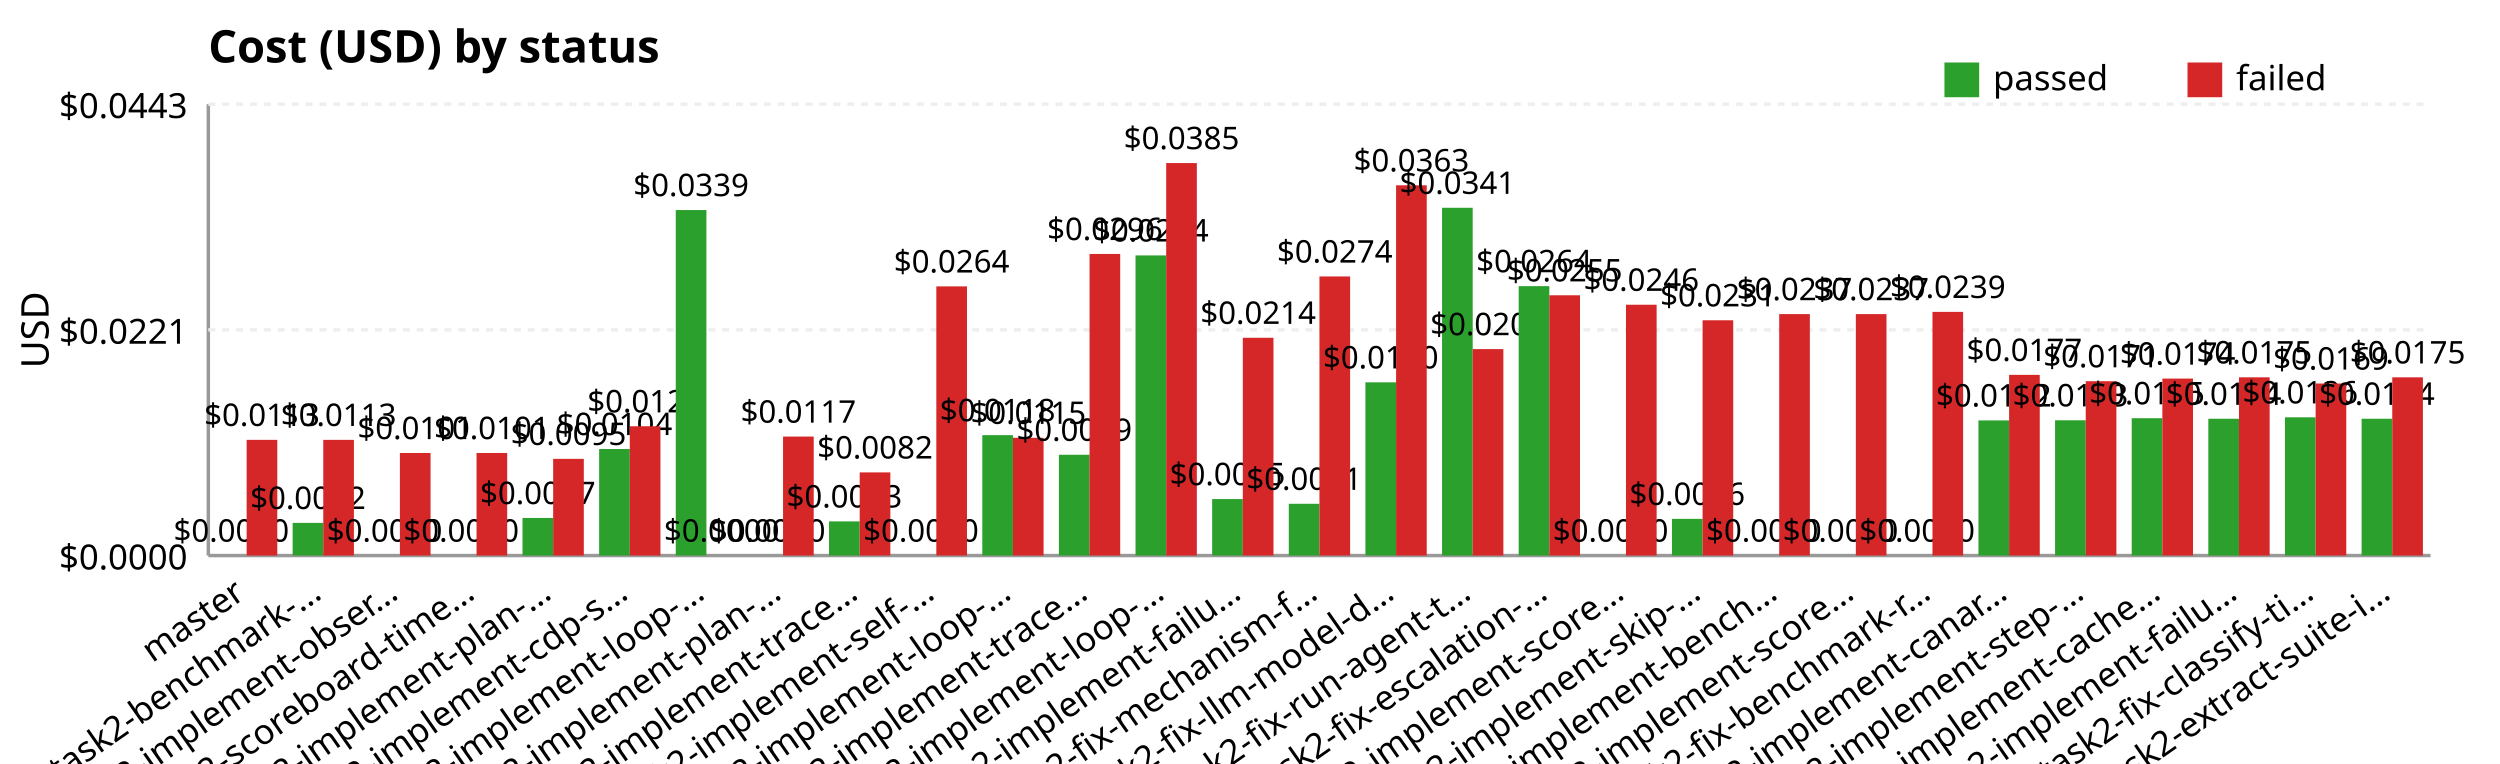
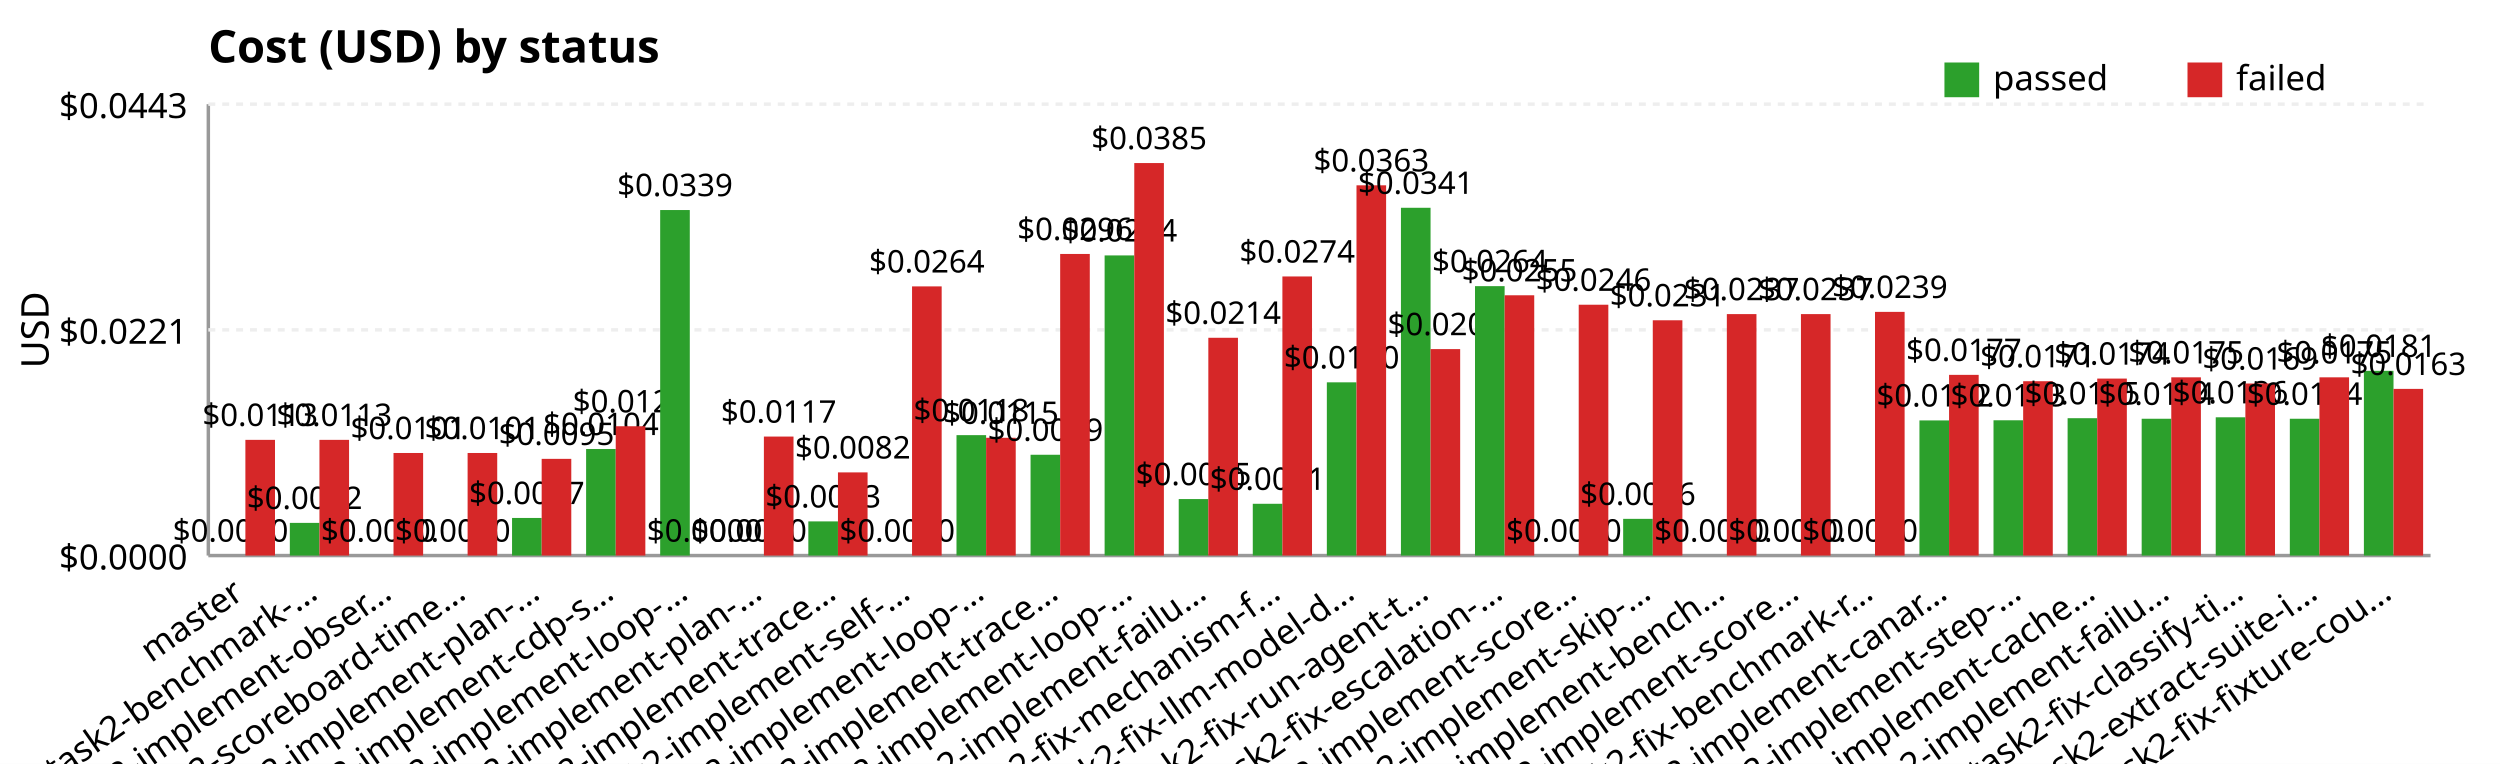
<svg xmlns="http://www.w3.org/2000/svg" viewBox="0 0 720 220" width="720" height="220" font-family="sans-serif">
  <rect width="100%" height="100%" fill="#fff" />
  <text x="60" y="18" font-size="13" font-weight="600">Cost (USD) by status</text>
  <line x1="60" y1="30" x2="60" y2="160" stroke="#999" />
  <line x1="60" y1="160" x2="700" y2="160" stroke="#999" />
  <text x="54" y="164.0" font-size="10" text-anchor="end" fill="#000">$0.0000</text>
  <text x="54" y="99.0" font-size="10" text-anchor="end" fill="#000">$0.0221</text>
  <line x1="60" y1="95.0" x2="700" y2="95.0" stroke="#eee" stroke-dasharray="2,2" />
  <text x="54" y="34.0" font-size="10" text-anchor="end" fill="#000">$0.0443</text>
  <line x1="60" y1="30.0" x2="700" y2="30.0" stroke="#eee" stroke-dasharray="2,2" />
  <text x="14" y="95.0" font-size="11" fill="#000" transform="rotate(-90 14 95.0)" text-anchor="middle">USD</text>
-   <rect x="62.21" y="160.00" width="8.83" height="0.00" fill="#2ca02c" />
-   <text x="66.62" y="156.00" font-size="9" text-anchor="middle" fill="#000">$0.0000</text>
-   <rect x="71.03" y="126.68" width="8.83" height="33.32" fill="#d62728" />
-   <text x="75.45" y="122.68" font-size="9" text-anchor="middle" fill="#000">$0.0113</text>
-   <text x="71.03" y="172" font-size="10" fill="#000" text-anchor="end" transform="rotate(-35 71.03 172)">master</text>
-   <rect x="84.28" y="150.59" width="8.83" height="9.41" fill="#2ca02c" />
-   <text x="88.69" y="146.59" font-size="9" text-anchor="middle" fill="#000">$0.0032</text>
-   <rect x="93.10" y="126.68" width="8.83" height="33.32" fill="#d62728" />
-   <text x="97.52" y="122.68" font-size="9" text-anchor="middle" fill="#000">$0.0113</text>
-   <text x="93.10" y="172" font-size="10" fill="#000" text-anchor="end" transform="rotate(-35 93.10 172)">feat-task2-benchmark-…</text>
-   <rect x="106.34" y="160.00" width="8.83" height="0.00" fill="#2ca02c" />
-   <text x="110.76" y="156.00" font-size="9" text-anchor="middle" fill="#000">$0.0000</text>
-   <rect x="115.17" y="130.46" width="8.83" height="29.54" fill="#d62728" />
-   <text x="119.59" y="126.46" font-size="9" text-anchor="middle" fill="#000">$0.0101</text>
-   <text x="115.17" y="172" font-size="10" fill="#000" text-anchor="end" transform="rotate(-35 115.17 172)">task2-implement-obser…</text>
-   <rect x="128.41" y="160.00" width="8.83" height="0.00" fill="#2ca02c" />
-   <text x="132.83" y="156.00" font-size="9" text-anchor="middle" fill="#000">$0.0000</text>
-   <rect x="137.24" y="130.46" width="8.83" height="29.54" fill="#d62728" />
-   <text x="141.66" y="126.46" font-size="9" text-anchor="middle" fill="#000">$0.0101</text>
-   <text x="137.24" y="172" font-size="10" fill="#000" text-anchor="end" transform="rotate(-35 137.24 172)">task2-scoreboard-time…</text>
-   <rect x="150.48" y="149.17" width="8.83" height="10.83" fill="#2ca02c" />
-   <text x="154.90" y="145.17" font-size="9" text-anchor="middle" fill="#000">$0.0037</text>
-   <rect x="159.31" y="132.15" width="8.83" height="27.85" fill="#d62728" />
-   <text x="163.72" y="128.15" font-size="9" text-anchor="middle" fill="#000">$0.0095</text>
-   <text x="159.31" y="172" font-size="10" fill="#000" text-anchor="end" transform="rotate(-35 159.31 172)">task2-implement-plan-…</text>
-   <rect x="172.55" y="129.31" width="8.83" height="30.69" fill="#2ca02c" />
-   <text x="176.97" y="125.31" font-size="9" text-anchor="middle" fill="#000">$0.0104</text>
-   <rect x="181.38" y="122.76" width="8.83" height="37.24" fill="#d62728" />
-   <text x="185.79" y="118.76" font-size="9" text-anchor="middle" fill="#000">$0.0127</text>
-   <text x="181.38" y="172" font-size="10" fill="#000" text-anchor="end" transform="rotate(-35 181.38 172)">task2-implement-cdp-s…</text>
-   <rect x="194.62" y="60.49" width="8.83" height="99.51" fill="#2ca02c" />
-   <text x="199.03" y="56.49" font-size="9" text-anchor="middle" fill="#000">$0.0339</text>
-   <rect x="203.45" y="160.00" width="8.83" height="0.00" fill="#d62728" />
-   <text x="207.86" y="156.00" font-size="9" text-anchor="middle" fill="#000">$0.0000</text>
-   <text x="203.45" y="172" font-size="10" fill="#000" text-anchor="end" transform="rotate(-35 203.45 172)">task2-implement-loop-…</text>
-   <rect x="216.69" y="160.00" width="8.83" height="0.00" fill="#2ca02c" />
-   <text x="221.10" y="156.00" font-size="9" text-anchor="middle" fill="#000">$0.0000</text>
-   <rect x="225.52" y="125.73" width="8.83" height="34.27" fill="#d62728" />
-   <text x="229.93" y="121.73" font-size="9" text-anchor="middle" fill="#000">$0.0117</text>
-   <text x="225.52" y="172" font-size="10" fill="#000" text-anchor="end" transform="rotate(-35 225.52 172)">task2-implement-plan-…</text>
-   <rect x="238.76" y="150.16" width="8.83" height="9.84" fill="#2ca02c" />
-   <text x="243.17" y="146.16" font-size="9" text-anchor="middle" fill="#000">$0.0033</text>
-   <rect x="247.59" y="136.05" width="8.83" height="23.95" fill="#d62728" />
-   <text x="252.00" y="132.05" font-size="9" text-anchor="middle" fill="#000">$0.0082</text>
-   <text x="247.59" y="172" font-size="10" fill="#000" text-anchor="end" transform="rotate(-35 247.59 172)">task2-implement-trace…</text>
-   <rect x="260.83" y="160.00" width="8.83" height="0.00" fill="#2ca02c" />
-   <text x="265.24" y="156.00" font-size="9" text-anchor="middle" fill="#000">$0.0000</text>
-   <rect x="269.66" y="82.48" width="8.83" height="77.52" fill="#d62728" />
-   <text x="274.07" y="78.48" font-size="9" text-anchor="middle" fill="#000">$0.0264</text>
-   <text x="269.66" y="172" font-size="10" fill="#000" text-anchor="end" transform="rotate(-35 269.66 172)">task2-implement-self-…</text>
-   <rect x="282.90" y="125.32" width="8.83" height="34.68" fill="#2ca02c" />
-   <text x="287.31" y="121.32" font-size="9" text-anchor="middle" fill="#000">$0.0118</text>
-   <rect x="291.72" y="126.08" width="8.83" height="33.92" fill="#d62728" />
-   <text x="296.14" y="122.08" font-size="9" text-anchor="middle" fill="#000">$0.0115</text>
-   <text x="291.72" y="172" font-size="10" fill="#000" text-anchor="end" transform="rotate(-35 291.72 172)">task2-implement-loop-…</text>
-   <rect x="304.97" y="130.97" width="8.83" height="29.03" fill="#2ca02c" />
-   <text x="309.38" y="126.97" font-size="9" text-anchor="middle" fill="#000">$0.0099</text>
-   <rect x="313.79" y="73.14" width="8.83" height="86.86" fill="#d62728" />
-   <text x="318.21" y="69.14" font-size="9" text-anchor="middle" fill="#000">$0.0296</text>
-   <text x="313.79" y="172" font-size="10" fill="#000" text-anchor="end" transform="rotate(-35 313.79 172)">task2-implement-trace…</text>
-   <rect x="327.03" y="73.56" width="8.83" height="86.44" fill="#2ca02c" />
-   <text x="331.45" y="69.56" font-size="9" text-anchor="middle" fill="#000">$0.0294</text>
-   <rect x="335.86" y="46.96" width="8.83" height="113.04" fill="#d62728" />
-   <text x="340.28" y="42.96" font-size="9" text-anchor="middle" fill="#000">$0.0385</text>
-   <text x="335.86" y="172" font-size="10" fill="#000" text-anchor="end" transform="rotate(-35 335.86 172)">task2-implement-loop-…</text>
-   <rect x="349.10" y="143.73" width="8.83" height="16.27" fill="#2ca02c" />
-   <text x="353.52" y="139.73" font-size="9" text-anchor="middle" fill="#000">$0.0055</text>
-   <rect x="357.93" y="97.28" width="8.83" height="62.72" fill="#d62728" />
-   <text x="362.34" y="93.28" font-size="9" text-anchor="middle" fill="#000">$0.0214</text>
-   <text x="357.93" y="172" font-size="10" fill="#000" text-anchor="end" transform="rotate(-35 357.93 172)">task2-implement-failu…</text>
-   <rect x="371.17" y="145.09" width="8.83" height="14.91" fill="#2ca02c" />
-   <text x="375.59" y="141.09" font-size="9" text-anchor="middle" fill="#000">$0.0051</text>
-   <rect x="380.00" y="79.62" width="8.83" height="80.38" fill="#d62728" />
-   <text x="384.41" y="75.62" font-size="9" text-anchor="middle" fill="#000">$0.0274</text>
-   <text x="380.00" y="172" font-size="10" fill="#000" text-anchor="end" transform="rotate(-35 380.00 172)">task2-fix-mechanism-f…</text>
-   <rect x="393.24" y="110.11" width="8.83" height="49.89" fill="#2ca02c" />
-   <text x="397.66" y="106.11" font-size="9" text-anchor="middle" fill="#000">$0.0170</text>
-   <rect x="402.07" y="53.37" width="8.83" height="106.63" fill="#d62728" />
-   <text x="406.48" y="49.37" font-size="9" text-anchor="middle" fill="#000">$0.0363</text>
-   <text x="402.07" y="172" font-size="10" fill="#000" text-anchor="end" transform="rotate(-35 402.07 172)">task2-fix-llm-model-d…</text>
-   <rect x="415.31" y="59.84" width="8.83" height="100.16" fill="#2ca02c" />
-   <text x="419.72" y="55.84" font-size="9" text-anchor="middle" fill="#000">$0.0341</text>
-   <rect x="424.14" y="100.54" width="8.83" height="59.46" fill="#d62728" />
-   <text x="428.55" y="96.54" font-size="9" text-anchor="middle" fill="#000">$0.0202</text>
-   <text x="424.14" y="172" font-size="10" fill="#000" text-anchor="end" transform="rotate(-35 424.14 172)">task2-fix-run-agent-t…</text>
-   <rect x="437.38" y="82.41" width="8.83" height="77.59" fill="#2ca02c" />
-   <text x="441.79" y="78.41" font-size="9" text-anchor="middle" fill="#000">$0.0264</text>
-   <rect x="446.21" y="85.04" width="8.83" height="74.96" fill="#d62728" />
-   <text x="450.62" y="81.04" font-size="9" text-anchor="middle" fill="#000">$0.0255</text>
-   <text x="446.21" y="172" font-size="10" fill="#000" text-anchor="end" transform="rotate(-35 446.21 172)">task2-fix-escalation-…</text>
-   <rect x="459.45" y="160.00" width="8.83" height="0.00" fill="#2ca02c" />
-   <text x="463.86" y="156.00" font-size="9" text-anchor="middle" fill="#000">$0.0000</text>
-   <rect x="468.28" y="87.76" width="8.83" height="72.24" fill="#d62728" />
-   <text x="472.69" y="83.76" font-size="9" text-anchor="middle" fill="#000">$0.0246</text>
-   <text x="468.28" y="172" font-size="10" fill="#000" text-anchor="end" transform="rotate(-35 468.28 172)">task2-implement-score…</text>
-   <rect x="481.52" y="149.43" width="8.83" height="10.57" fill="#2ca02c" />
-   <text x="485.93" y="145.43" font-size="9" text-anchor="middle" fill="#000">$0.0036</text>
-   <rect x="490.34" y="92.24" width="8.83" height="67.76" fill="#d62728" />
-   <text x="494.76" y="88.24" font-size="9" text-anchor="middle" fill="#000">$0.0231</text>
-   <text x="490.34" y="172" font-size="10" fill="#000" text-anchor="end" transform="rotate(-35 490.34 172)">task2-implement-skip-…</text>
-   <rect x="503.59" y="160.00" width="8.83" height="0.00" fill="#2ca02c" />
-   <text x="508.00" y="156.00" font-size="9" text-anchor="middle" fill="#000">$0.0000</text>
-   <rect x="512.41" y="90.46" width="8.83" height="69.54" fill="#d62728" />
-   <text x="516.83" y="86.46" font-size="9" text-anchor="middle" fill="#000">$0.0237</text>
-   <text x="512.41" y="172" font-size="10" fill="#000" text-anchor="end" transform="rotate(-35 512.41 172)">task2-implement-bench…</text>
-   <rect x="525.66" y="160.00" width="8.83" height="0.00" fill="#2ca02c" />
-   <text x="530.07" y="156.00" font-size="9" text-anchor="middle" fill="#000">$0.0000</text>
-   <rect x="534.48" y="90.46" width="8.83" height="69.54" fill="#d62728" />
-   <text x="538.90" y="86.46" font-size="9" text-anchor="middle" fill="#000">$0.0237</text>
-   <text x="534.48" y="172" font-size="10" fill="#000" text-anchor="end" transform="rotate(-35 534.48 172)">task2-implement-score…</text>
-   <rect x="547.72" y="160.00" width="8.83" height="0.00" fill="#2ca02c" />
-   <text x="552.14" y="156.00" font-size="9" text-anchor="middle" fill="#000">$0.0000</text>
-   <rect x="556.55" y="89.82" width="8.83" height="70.18" fill="#d62728" />
-   <text x="560.97" y="85.82" font-size="9" text-anchor="middle" fill="#000">$0.0239</text>
-   <text x="556.55" y="172" font-size="10" fill="#000" text-anchor="end" transform="rotate(-35 556.55 172)">task2-fix-benchmark-r…</text>
-   <rect x="569.79" y="121.08" width="8.83" height="38.92" fill="#2ca02c" />
-   <text x="574.21" y="117.08" font-size="9" text-anchor="middle" fill="#000">$0.0132</text>
-   <rect x="578.62" y="107.96" width="8.83" height="52.04" fill="#d62728" />
-   <text x="583.03" y="103.96" font-size="9" text-anchor="middle" fill="#000">$0.0177</text>
-   <text x="578.62" y="172" font-size="10" fill="#000" text-anchor="end" transform="rotate(-35 578.62 172)">task2-implement-canar…</text>
-   <rect x="591.86" y="121.04" width="8.83" height="38.96" fill="#2ca02c" />
-   <text x="596.28" y="117.04" font-size="9" text-anchor="middle" fill="#000">$0.0133</text>
-   <rect x="600.69" y="109.79" width="8.83" height="50.21" fill="#d62728" />
-   <text x="605.10" y="105.79" font-size="9" text-anchor="middle" fill="#000">$0.0171</text>
-   <text x="600.69" y="172" font-size="10" fill="#000" text-anchor="end" transform="rotate(-35 600.69 172)">task2-implement-step-…</text>
-   <rect x="613.93" y="120.44" width="8.83" height="39.56" fill="#2ca02c" />
-   <text x="618.34" y="116.44" font-size="9" text-anchor="middle" fill="#000">$0.0135</text>
-   <rect x="622.76" y="109.03" width="8.83" height="50.97" fill="#d62728" />
-   <text x="627.17" y="105.03" font-size="9" text-anchor="middle" fill="#000">$0.0174</text>
-   <text x="622.76" y="172" font-size="10" fill="#000" text-anchor="end" transform="rotate(-35 622.76 172)">task2-implement-cache…</text>
-   <rect x="636.00" y="120.60" width="8.83" height="39.40" fill="#2ca02c" />
-   <text x="640.41" y="116.60" font-size="9" text-anchor="middle" fill="#000">$0.0134</text>
-   <rect x="644.83" y="108.67" width="8.83" height="51.33" fill="#d62728" />
-   <text x="649.24" y="104.67" font-size="9" text-anchor="middle" fill="#000">$0.0175</text>
-   <text x="644.83" y="172" font-size="10" fill="#000" text-anchor="end" transform="rotate(-35 644.83 172)">task2-implement-failu…</text>
-   <rect x="658.07" y="120.18" width="8.83" height="39.82" fill="#2ca02c" />
-   <text x="662.48" y="116.18" font-size="9" text-anchor="middle" fill="#000">$0.0136</text>
-   <rect x="666.90" y="110.45" width="8.83" height="49.55" fill="#d62728" />
-   <text x="671.31" y="106.45" font-size="9" text-anchor="middle" fill="#000">$0.0169</text>
-   <text x="666.90" y="172" font-size="10" fill="#000" text-anchor="end" transform="rotate(-35 666.90 172)">task2-fix-classify-ti…</text>
-   <rect x="680.14" y="120.60" width="8.83" height="39.40" fill="#2ca02c" />
-   <text x="684.55" y="116.60" font-size="9" text-anchor="middle" fill="#000">$0.0134</text>
-   <rect x="688.97" y="108.67" width="8.83" height="51.33" fill="#d62728" />
-   <text x="693.38" y="104.67" font-size="9" text-anchor="middle" fill="#000">$0.0175</text>
-   <text x="688.97" y="172" font-size="10" fill="#000" text-anchor="end" transform="rotate(-35 688.97 172)">task2-extract-suite-i…</text>
+   <rect x="62.13" y="160.00" width="8.53" height="0.00" fill="#2ca02c" />
+   <text x="66.40" y="156.00" font-size="9" text-anchor="middle" fill="#000">$0.0000</text>
+   <rect x="70.67" y="126.68" width="8.53" height="33.32" fill="#d62728" />
+   <text x="74.93" y="122.68" font-size="9" text-anchor="middle" fill="#000">$0.0113</text>
+   <text x="70.67" y="172" font-size="10" fill="#000" text-anchor="end" transform="rotate(-35 70.67 172)">master</text>
+   <rect x="83.47" y="150.59" width="8.53" height="9.41" fill="#2ca02c" />
+   <text x="87.73" y="146.59" font-size="9" text-anchor="middle" fill="#000">$0.0032</text>
+   <rect x="92.00" y="126.68" width="8.53" height="33.32" fill="#d62728" />
+   <text x="96.27" y="122.68" font-size="9" text-anchor="middle" fill="#000">$0.0113</text>
+   <text x="92.00" y="172" font-size="10" fill="#000" text-anchor="end" transform="rotate(-35 92.00 172)">feat-task2-benchmark-…</text>
+   <rect x="104.80" y="160.00" width="8.53" height="0.00" fill="#2ca02c" />
+   <text x="109.07" y="156.00" font-size="9" text-anchor="middle" fill="#000">$0.0000</text>
+   <rect x="113.33" y="130.46" width="8.53" height="29.54" fill="#d62728" />
+   <text x="117.60" y="126.46" font-size="9" text-anchor="middle" fill="#000">$0.0101</text>
+   <text x="113.33" y="172" font-size="10" fill="#000" text-anchor="end" transform="rotate(-35 113.33 172)">task2-implement-obser…</text>
+   <rect x="126.13" y="160.00" width="8.53" height="0.00" fill="#2ca02c" />
+   <text x="130.40" y="156.00" font-size="9" text-anchor="middle" fill="#000">$0.0000</text>
+   <rect x="134.67" y="130.46" width="8.53" height="29.54" fill="#d62728" />
+   <text x="138.93" y="126.46" font-size="9" text-anchor="middle" fill="#000">$0.0101</text>
+   <text x="134.67" y="172" font-size="10" fill="#000" text-anchor="end" transform="rotate(-35 134.67 172)">task2-scoreboard-time…</text>
+   <rect x="147.47" y="149.17" width="8.53" height="10.83" fill="#2ca02c" />
+   <text x="151.73" y="145.17" font-size="9" text-anchor="middle" fill="#000">$0.0037</text>
+   <rect x="156.00" y="132.15" width="8.53" height="27.85" fill="#d62728" />
+   <text x="160.27" y="128.15" font-size="9" text-anchor="middle" fill="#000">$0.0095</text>
+   <text x="156.00" y="172" font-size="10" fill="#000" text-anchor="end" transform="rotate(-35 156.00 172)">task2-implement-plan-…</text>
+   <rect x="168.80" y="129.31" width="8.53" height="30.69" fill="#2ca02c" />
+   <text x="173.07" y="125.31" font-size="9" text-anchor="middle" fill="#000">$0.0104</text>
+   <rect x="177.33" y="122.76" width="8.53" height="37.24" fill="#d62728" />
+   <text x="181.60" y="118.76" font-size="9" text-anchor="middle" fill="#000">$0.0127</text>
+   <text x="177.33" y="172" font-size="10" fill="#000" text-anchor="end" transform="rotate(-35 177.33 172)">task2-implement-cdp-s…</text>
+   <rect x="190.13" y="60.49" width="8.53" height="99.51" fill="#2ca02c" />
+   <text x="194.40" y="56.49" font-size="9" text-anchor="middle" fill="#000">$0.0339</text>
+   <rect x="198.67" y="160.00" width="8.53" height="0.00" fill="#d62728" />
+   <text x="202.93" y="156.00" font-size="9" text-anchor="middle" fill="#000">$0.0000</text>
+   <text x="198.67" y="172" font-size="10" fill="#000" text-anchor="end" transform="rotate(-35 198.67 172)">task2-implement-loop-…</text>
+   <rect x="211.47" y="160.00" width="8.53" height="0.00" fill="#2ca02c" />
+   <text x="215.73" y="156.00" font-size="9" text-anchor="middle" fill="#000">$0.0000</text>
+   <rect x="220.00" y="125.73" width="8.53" height="34.27" fill="#d62728" />
+   <text x="224.27" y="121.73" font-size="9" text-anchor="middle" fill="#000">$0.0117</text>
+   <text x="220.00" y="172" font-size="10" fill="#000" text-anchor="end" transform="rotate(-35 220.00 172)">task2-implement-plan-…</text>
+   <rect x="232.80" y="150.16" width="8.53" height="9.84" fill="#2ca02c" />
+   <text x="237.07" y="146.16" font-size="9" text-anchor="middle" fill="#000">$0.0033</text>
+   <rect x="241.33" y="136.05" width="8.53" height="23.95" fill="#d62728" />
+   <text x="245.60" y="132.05" font-size="9" text-anchor="middle" fill="#000">$0.0082</text>
+   <text x="241.33" y="172" font-size="10" fill="#000" text-anchor="end" transform="rotate(-35 241.33 172)">task2-implement-trace…</text>
+   <rect x="254.13" y="160.00" width="8.53" height="0.00" fill="#2ca02c" />
+   <text x="258.40" y="156.00" font-size="9" text-anchor="middle" fill="#000">$0.0000</text>
+   <rect x="262.67" y="82.48" width="8.53" height="77.52" fill="#d62728" />
+   <text x="266.93" y="78.48" font-size="9" text-anchor="middle" fill="#000">$0.0264</text>
+   <text x="262.67" y="172" font-size="10" fill="#000" text-anchor="end" transform="rotate(-35 262.67 172)">task2-implement-self-…</text>
+   <rect x="275.47" y="125.32" width="8.53" height="34.68" fill="#2ca02c" />
+   <text x="279.73" y="121.32" font-size="9" text-anchor="middle" fill="#000">$0.0118</text>
+   <rect x="284.00" y="126.08" width="8.53" height="33.92" fill="#d62728" />
+   <text x="288.27" y="122.08" font-size="9" text-anchor="middle" fill="#000">$0.0115</text>
+   <text x="284.00" y="172" font-size="10" fill="#000" text-anchor="end" transform="rotate(-35 284.00 172)">task2-implement-loop-…</text>
+   <rect x="296.80" y="130.97" width="8.53" height="29.03" fill="#2ca02c" />
+   <text x="301.07" y="126.97" font-size="9" text-anchor="middle" fill="#000">$0.0099</text>
+   <rect x="305.33" y="73.14" width="8.53" height="86.86" fill="#d62728" />
+   <text x="309.60" y="69.14" font-size="9" text-anchor="middle" fill="#000">$0.0296</text>
+   <text x="305.33" y="172" font-size="10" fill="#000" text-anchor="end" transform="rotate(-35 305.33 172)">task2-implement-trace…</text>
+   <rect x="318.13" y="73.56" width="8.53" height="86.44" fill="#2ca02c" />
+   <text x="322.40" y="69.56" font-size="9" text-anchor="middle" fill="#000">$0.0294</text>
+   <rect x="326.67" y="46.96" width="8.53" height="113.04" fill="#d62728" />
+   <text x="330.93" y="42.96" font-size="9" text-anchor="middle" fill="#000">$0.0385</text>
+   <text x="326.67" y="172" font-size="10" fill="#000" text-anchor="end" transform="rotate(-35 326.67 172)">task2-implement-loop-…</text>
+   <rect x="339.47" y="143.73" width="8.53" height="16.27" fill="#2ca02c" />
+   <text x="343.73" y="139.73" font-size="9" text-anchor="middle" fill="#000">$0.0055</text>
+   <rect x="348.00" y="97.28" width="8.53" height="62.72" fill="#d62728" />
+   <text x="352.27" y="93.28" font-size="9" text-anchor="middle" fill="#000">$0.0214</text>
+   <text x="348.00" y="172" font-size="10" fill="#000" text-anchor="end" transform="rotate(-35 348.00 172)">task2-implement-failu…</text>
+   <rect x="360.80" y="145.09" width="8.53" height="14.91" fill="#2ca02c" />
+   <text x="365.07" y="141.09" font-size="9" text-anchor="middle" fill="#000">$0.0051</text>
+   <rect x="369.33" y="79.62" width="8.53" height="80.38" fill="#d62728" />
+   <text x="373.60" y="75.62" font-size="9" text-anchor="middle" fill="#000">$0.0274</text>
+   <text x="369.33" y="172" font-size="10" fill="#000" text-anchor="end" transform="rotate(-35 369.33 172)">task2-fix-mechanism-f…</text>
+   <rect x="382.13" y="110.11" width="8.53" height="49.89" fill="#2ca02c" />
+   <text x="386.40" y="106.11" font-size="9" text-anchor="middle" fill="#000">$0.0170</text>
+   <rect x="390.67" y="53.37" width="8.53" height="106.63" fill="#d62728" />
+   <text x="394.93" y="49.37" font-size="9" text-anchor="middle" fill="#000">$0.0363</text>
+   <text x="390.67" y="172" font-size="10" fill="#000" text-anchor="end" transform="rotate(-35 390.67 172)">task2-fix-llm-model-d…</text>
+   <rect x="403.47" y="59.84" width="8.53" height="100.16" fill="#2ca02c" />
+   <text x="407.73" y="55.84" font-size="9" text-anchor="middle" fill="#000">$0.0341</text>
+   <rect x="412.00" y="100.54" width="8.53" height="59.46" fill="#d62728" />
+   <text x="416.27" y="96.54" font-size="9" text-anchor="middle" fill="#000">$0.0202</text>
+   <text x="412.00" y="172" font-size="10" fill="#000" text-anchor="end" transform="rotate(-35 412.00 172)">task2-fix-run-agent-t…</text>
+   <rect x="424.80" y="82.41" width="8.53" height="77.59" fill="#2ca02c" />
+   <text x="429.07" y="78.41" font-size="9" text-anchor="middle" fill="#000">$0.0264</text>
+   <rect x="433.33" y="85.04" width="8.53" height="74.96" fill="#d62728" />
+   <text x="437.60" y="81.04" font-size="9" text-anchor="middle" fill="#000">$0.0255</text>
+   <text x="433.33" y="172" font-size="10" fill="#000" text-anchor="end" transform="rotate(-35 433.33 172)">task2-fix-escalation-…</text>
+   <rect x="446.13" y="160.00" width="8.53" height="0.00" fill="#2ca02c" />
+   <text x="450.40" y="156.00" font-size="9" text-anchor="middle" fill="#000">$0.0000</text>
+   <rect x="454.67" y="87.76" width="8.53" height="72.24" fill="#d62728" />
+   <text x="458.93" y="83.76" font-size="9" text-anchor="middle" fill="#000">$0.0246</text>
+   <text x="454.67" y="172" font-size="10" fill="#000" text-anchor="end" transform="rotate(-35 454.67 172)">task2-implement-score…</text>
+   <rect x="467.47" y="149.43" width="8.53" height="10.57" fill="#2ca02c" />
+   <text x="471.73" y="145.43" font-size="9" text-anchor="middle" fill="#000">$0.0036</text>
+   <rect x="476.00" y="92.24" width="8.53" height="67.76" fill="#d62728" />
+   <text x="480.27" y="88.24" font-size="9" text-anchor="middle" fill="#000">$0.0231</text>
+   <text x="476.00" y="172" font-size="10" fill="#000" text-anchor="end" transform="rotate(-35 476.00 172)">task2-implement-skip-…</text>
+   <rect x="488.80" y="160.00" width="8.53" height="0.00" fill="#2ca02c" />
+   <text x="493.07" y="156.00" font-size="9" text-anchor="middle" fill="#000">$0.0000</text>
+   <rect x="497.33" y="90.46" width="8.53" height="69.54" fill="#d62728" />
+   <text x="501.60" y="86.46" font-size="9" text-anchor="middle" fill="#000">$0.0237</text>
+   <text x="497.33" y="172" font-size="10" fill="#000" text-anchor="end" transform="rotate(-35 497.33 172)">task2-implement-bench…</text>
+   <rect x="510.13" y="160.00" width="8.53" height="0.00" fill="#2ca02c" />
+   <text x="514.40" y="156.00" font-size="9" text-anchor="middle" fill="#000">$0.0000</text>
+   <rect x="518.67" y="90.46" width="8.53" height="69.54" fill="#d62728" />
+   <text x="522.93" y="86.46" font-size="9" text-anchor="middle" fill="#000">$0.0237</text>
+   <text x="518.67" y="172" font-size="10" fill="#000" text-anchor="end" transform="rotate(-35 518.67 172)">task2-implement-score…</text>
+   <rect x="531.47" y="160.00" width="8.53" height="0.00" fill="#2ca02c" />
+   <text x="535.73" y="156.00" font-size="9" text-anchor="middle" fill="#000">$0.0000</text>
+   <rect x="540.00" y="89.82" width="8.53" height="70.18" fill="#d62728" />
+   <text x="544.27" y="85.82" font-size="9" text-anchor="middle" fill="#000">$0.0239</text>
+   <text x="540.00" y="172" font-size="10" fill="#000" text-anchor="end" transform="rotate(-35 540.00 172)">task2-fix-benchmark-r…</text>
+   <rect x="552.80" y="121.08" width="8.53" height="38.92" fill="#2ca02c" />
+   <text x="557.07" y="117.08" font-size="9" text-anchor="middle" fill="#000">$0.0132</text>
+   <rect x="561.33" y="107.96" width="8.53" height="52.04" fill="#d62728" />
+   <text x="565.60" y="103.96" font-size="9" text-anchor="middle" fill="#000">$0.0177</text>
+   <text x="561.33" y="172" font-size="10" fill="#000" text-anchor="end" transform="rotate(-35 561.33 172)">task2-implement-canar…</text>
+   <rect x="574.13" y="121.04" width="8.53" height="38.96" fill="#2ca02c" />
+   <text x="578.40" y="117.04" font-size="9" text-anchor="middle" fill="#000">$0.0133</text>
+   <rect x="582.67" y="109.79" width="8.53" height="50.21" fill="#d62728" />
+   <text x="586.93" y="105.79" font-size="9" text-anchor="middle" fill="#000">$0.0171</text>
+   <text x="582.67" y="172" font-size="10" fill="#000" text-anchor="end" transform="rotate(-35 582.67 172)">task2-implement-step-…</text>
+   <rect x="595.47" y="120.44" width="8.53" height="39.56" fill="#2ca02c" />
+   <text x="599.73" y="116.44" font-size="9" text-anchor="middle" fill="#000">$0.0135</text>
+   <rect x="604.00" y="109.03" width="8.53" height="50.97" fill="#d62728" />
+   <text x="608.27" y="105.03" font-size="9" text-anchor="middle" fill="#000">$0.0174</text>
+   <text x="604.00" y="172" font-size="10" fill="#000" text-anchor="end" transform="rotate(-35 604.00 172)">task2-implement-cache…</text>
+   <rect x="616.80" y="120.60" width="8.53" height="39.40" fill="#2ca02c" />
+   <text x="621.07" y="116.60" font-size="9" text-anchor="middle" fill="#000">$0.0134</text>
+   <rect x="625.33" y="108.67" width="8.53" height="51.33" fill="#d62728" />
+   <text x="629.60" y="104.67" font-size="9" text-anchor="middle" fill="#000">$0.0175</text>
+   <text x="625.33" y="172" font-size="10" fill="#000" text-anchor="end" transform="rotate(-35 625.33 172)">task2-implement-failu…</text>
+   <rect x="638.13" y="120.18" width="8.53" height="39.82" fill="#2ca02c" />
+   <text x="642.40" y="116.18" font-size="9" text-anchor="middle" fill="#000">$0.0136</text>
+   <rect x="646.67" y="110.45" width="8.53" height="49.55" fill="#d62728" />
+   <text x="650.93" y="106.45" font-size="9" text-anchor="middle" fill="#000">$0.0169</text>
+   <text x="646.67" y="172" font-size="10" fill="#000" text-anchor="end" transform="rotate(-35 646.67 172)">task2-fix-classify-ti…</text>
+   <rect x="659.47" y="120.60" width="8.53" height="39.40" fill="#2ca02c" />
+   <text x="663.73" y="116.60" font-size="9" text-anchor="middle" fill="#000">$0.0134</text>
+   <rect x="668.00" y="108.67" width="8.53" height="51.33" fill="#d62728" />
+   <text x="672.27" y="104.67" font-size="9" text-anchor="middle" fill="#000">$0.0175</text>
+   <text x="668.00" y="172" font-size="10" fill="#000" text-anchor="end" transform="rotate(-35 668.00 172)">task2-extract-suite-i…</text>
+   <rect x="680.80" y="106.80" width="8.53" height="53.20" fill="#2ca02c" />
+   <text x="685.07" y="102.80" font-size="9" text-anchor="middle" fill="#000">$0.0181</text>
+   <rect x="689.33" y="112.00" width="8.53" height="48.00" fill="#d62728" />
+   <text x="693.60" y="108.00" font-size="9" text-anchor="middle" fill="#000">$0.0163</text>
+   <text x="689.33" y="172" font-size="10" fill="#000" text-anchor="end" transform="rotate(-35 689.33 172)">task2-fix-fixture-cou…</text>
  <rect x="560" y="18" width="10" height="10" fill="#2ca02c" />
  <text x="574" y="26" font-size="10" fill="#000">passed</text>
  <rect x="630" y="18" width="10" height="10" fill="#d62728" />
  <text x="644" y="26" font-size="10" fill="#000">failed</text>
</svg>
